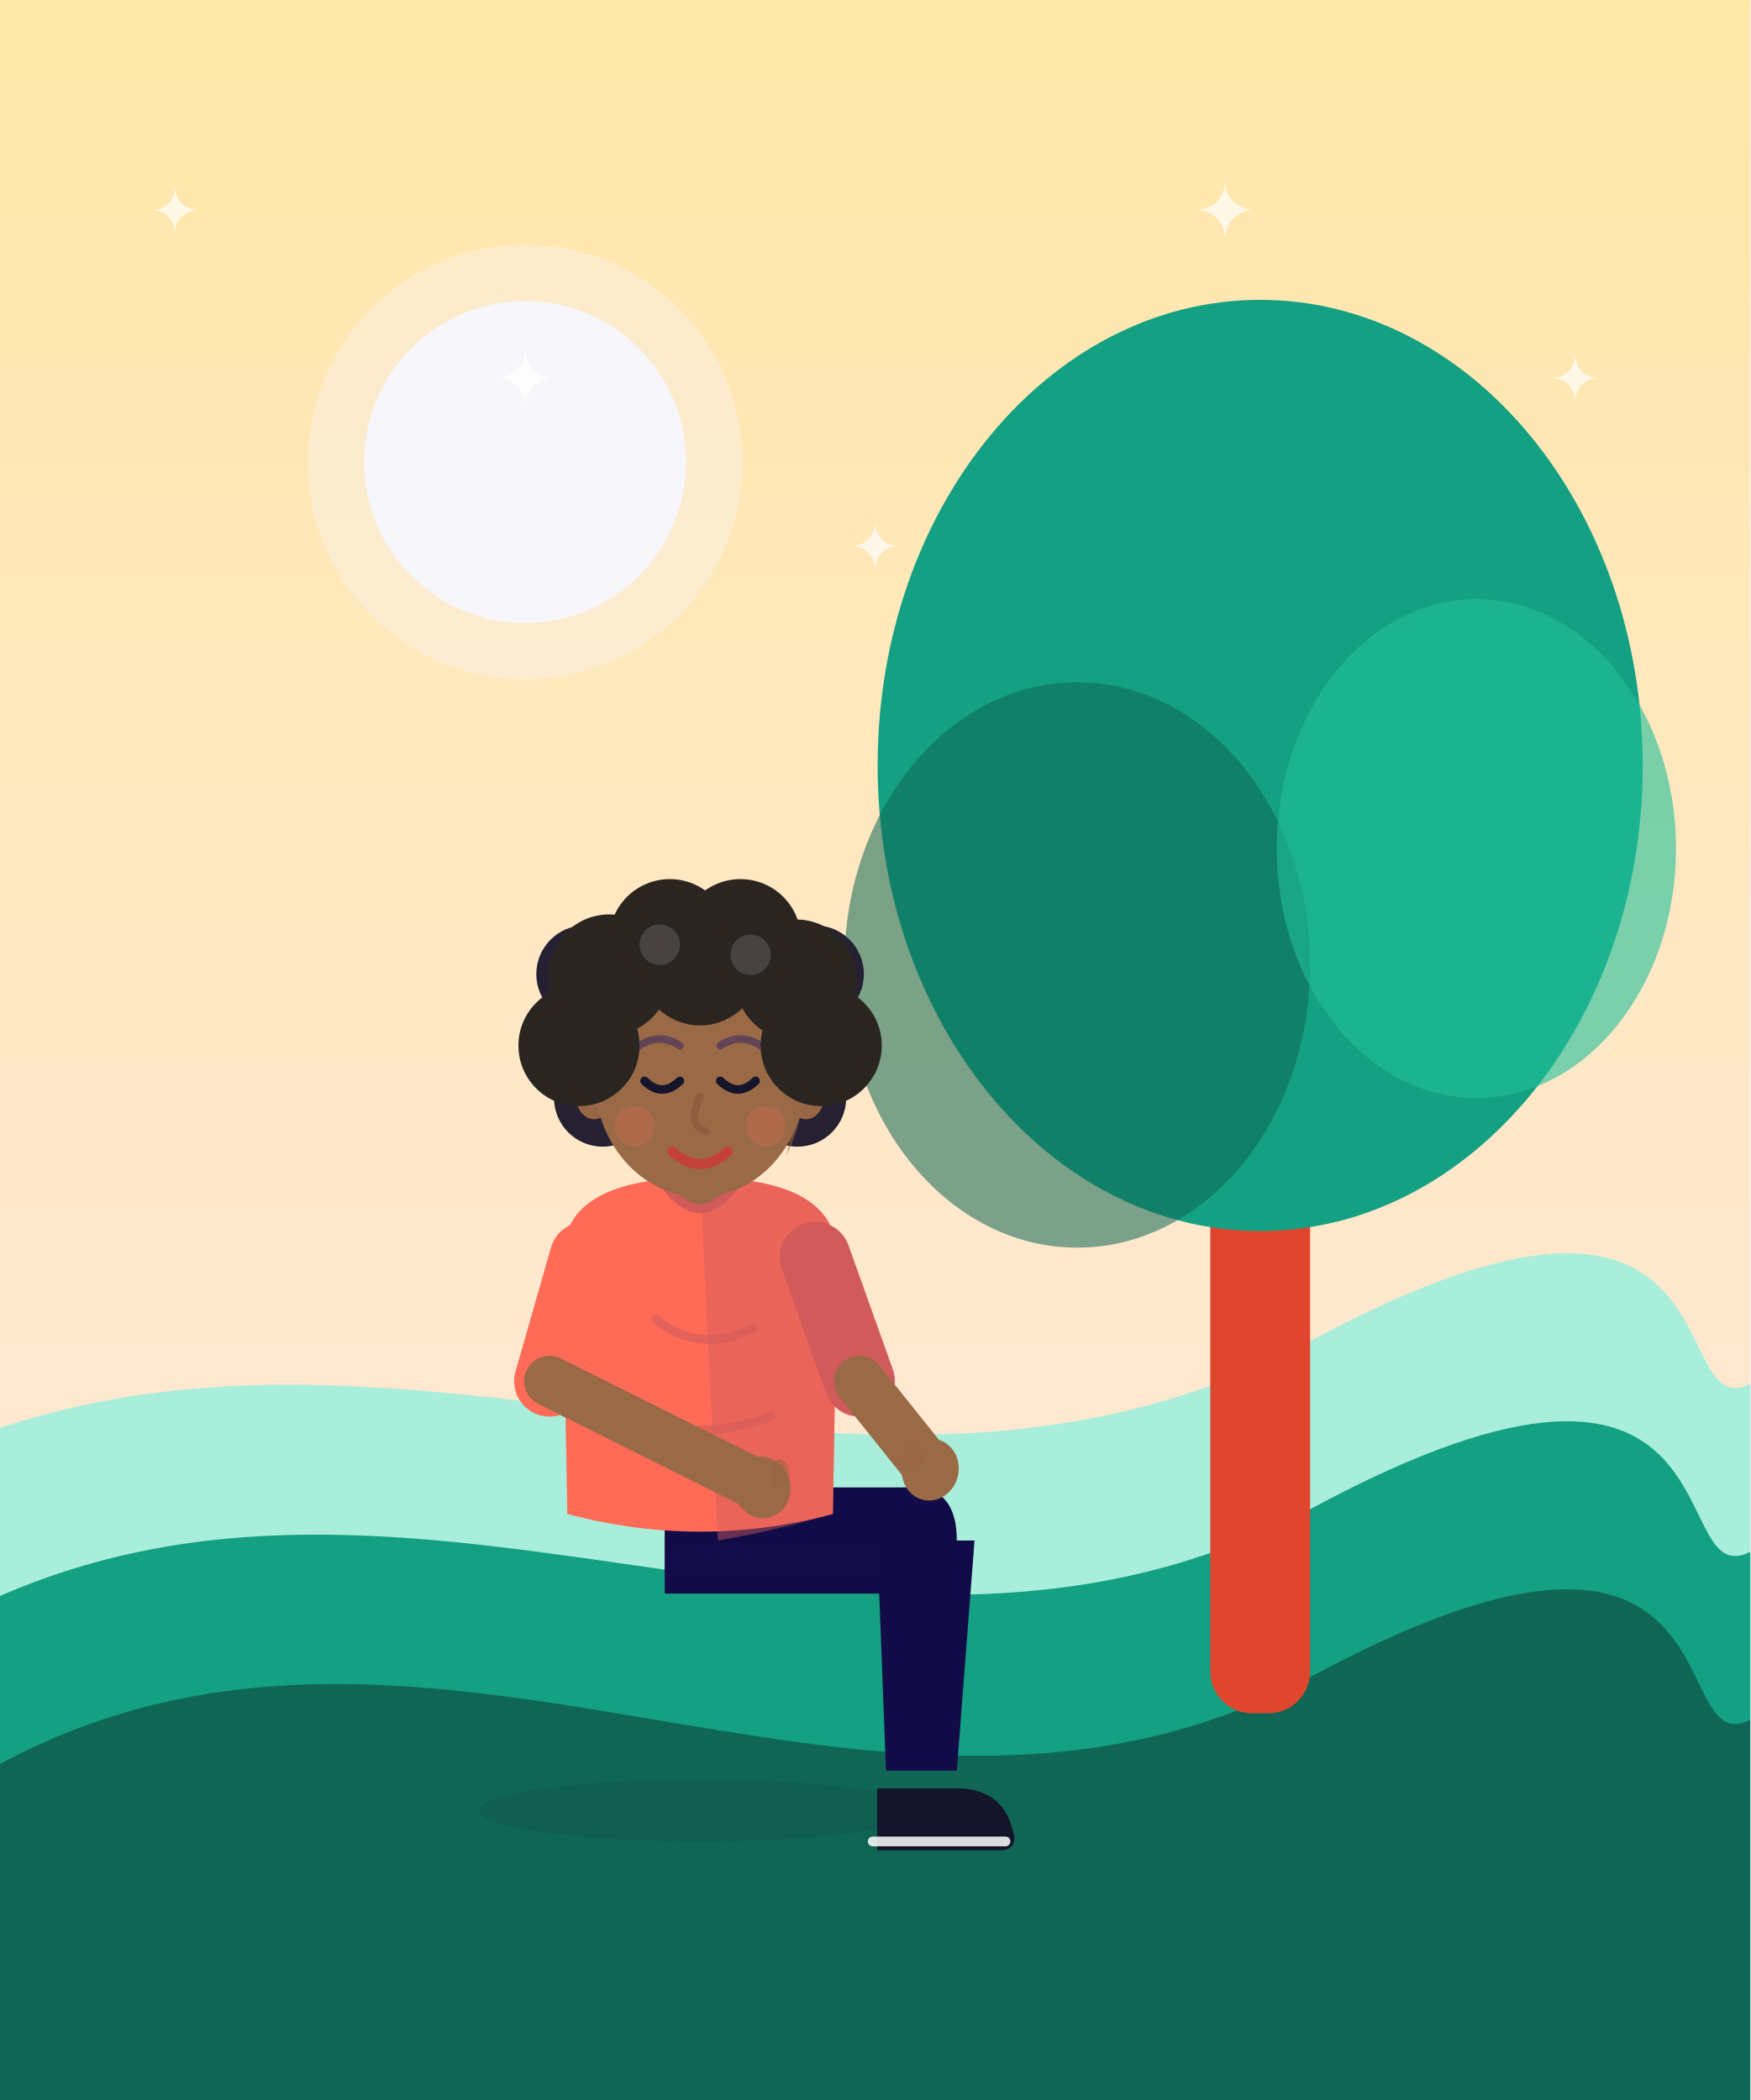
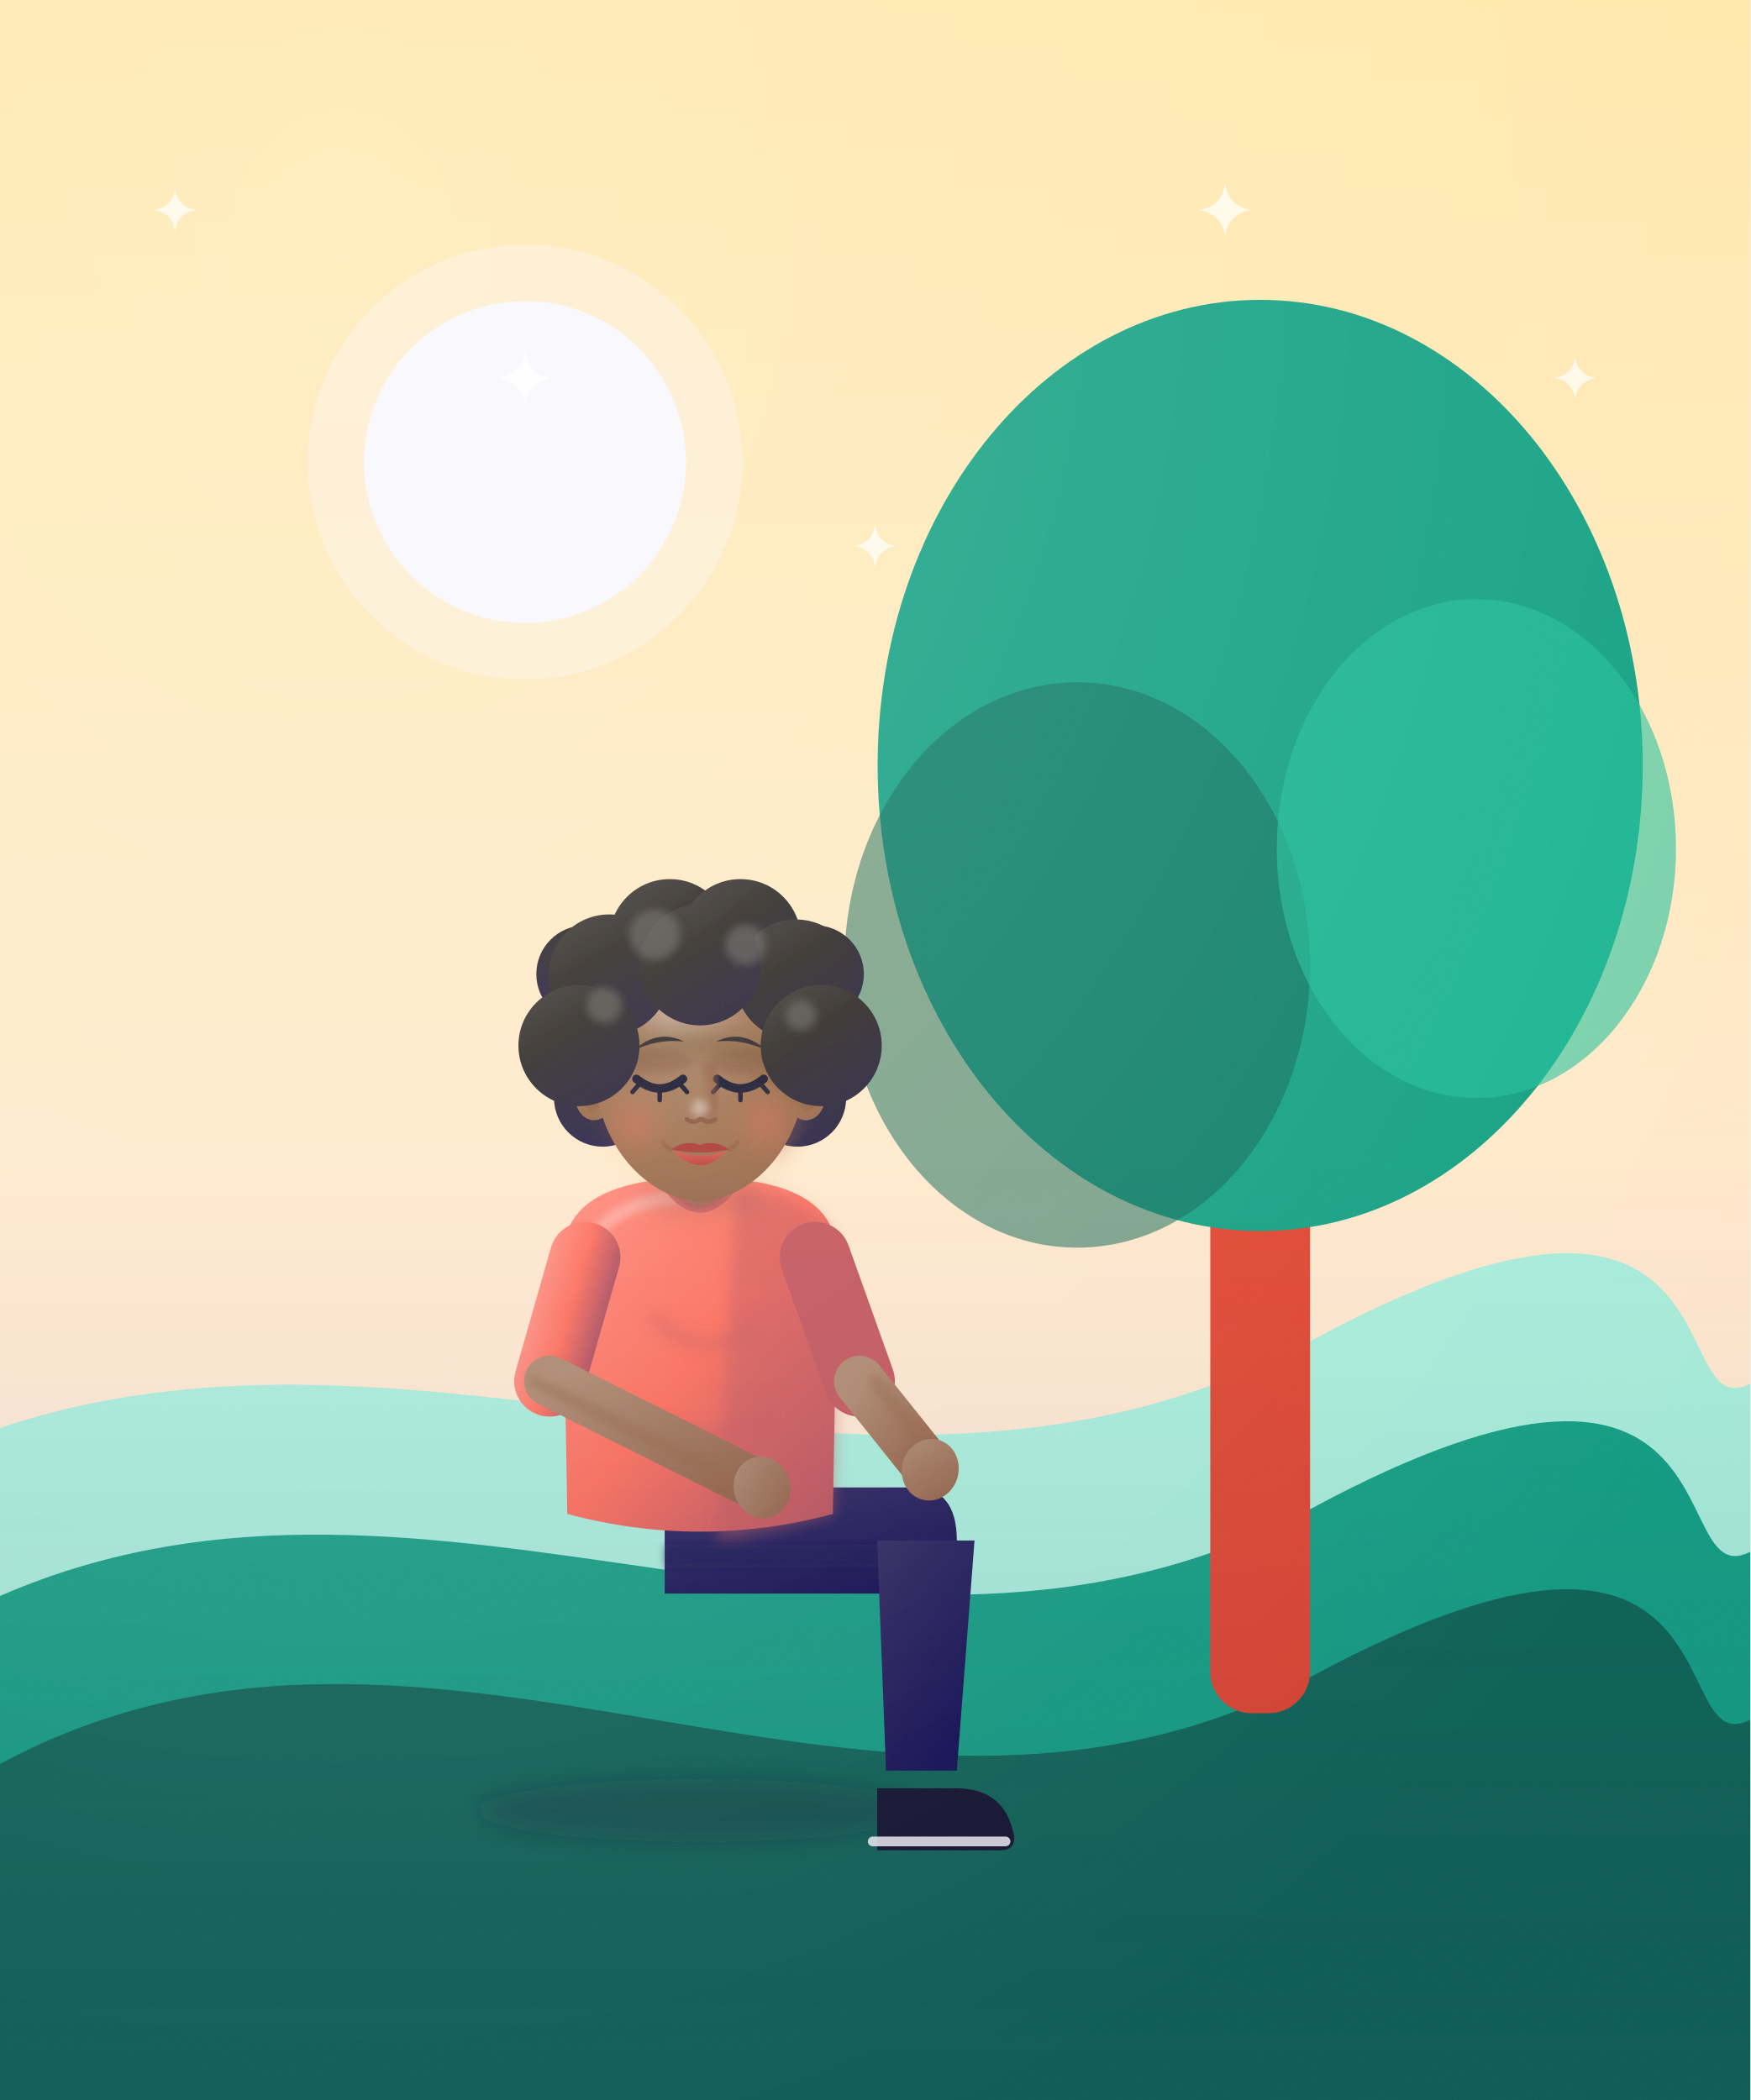
<svg xmlns="http://www.w3.org/2000/svg" viewBox="0 0 1304 1565" width="1304" height="1565" preserveAspectRatio="xMidYMid slice">
+   <defs>
+     <filter id="b1" x="-60%" y="-60%" width="220%" height="220%">
+       <feGaussianBlur stdDeviation="0.8" />
+     </filter>
+     <filter id="b2" x="-60%" y="-60%" width="220%" height="220%">
+       <feGaussianBlur stdDeviation="1.6" />
+     </filter>
+     <filter id="b3" x="-60%" y="-60%" width="220%" height="220%">
+       <feGaussianBlur stdDeviation="2.6" />
+     </filter>
+     <filter id="b5" x="-60%" y="-60%" width="220%" height="220%">
+       <feGaussianBlur stdDeviation="4.5" />
+     </filter>
+     <filter id="b8" x="-60%" y="-60%" width="220%" height="220%">
+       <feGaussianBlur stdDeviation="8" />
+     </filter>
+     <radialGradient id="pgl" cx="0.2" cy="0.12" r="0.95">
+       <stop offset="0" stop-color="#ffffff" stop-opacity="0.2" />
+       <stop offset="1" stop-color="#ffffff" stop-opacity="0" />
+     </radialGradient>
+     <linearGradient id="pvg" x1="0" y1="0.55" x2="0" y2="1">
+       <stop offset="0" stop-color="#1b1464" stop-opacity="0" />
+       <stop offset="1" stop-color="#1b1464" stop-opacity="0.14" />
+     </linearGradient>
+     <filter id="pgr" x="0" y="0" width="100%" height="100%">
+       <feTurbulence type="fractalNoise" baseFrequency="0.9" numOctaves="2" seed="7" />
+       <feColorMatrix type="saturate" values="0" />
+     </filter>
+   </defs>
  <defs>
    <linearGradient id="sg" x1="0" y1="0" x2="0" y2="1">
      <stop offset="0" stop-color="#ffe7a8" />
      <stop offset="1" stop-color="#ffe9e4" />
    </linearGradient>
  </defs>
  <rect x="0" y="0" width="1304" height="1565" rx="0" fill="url(#sg)" />
  <circle cx="391.2" cy="344.3" r="119.9" fill="#f7f7fb" />
  <circle cx="391.2" cy="344.3" r="161.9" fill="#f7f7fb" opacity="0.35" />
  <path d="M0 1064.2C326 954.7 652 1173.8 978 998.5S1238.8 1064.2 1304 1031.3V1565H0Z" fill="#a9eeda" />
  <path d="M0 1189.4C326 1047 652 1299 978 1123.7S1238.8 1189.4 1304 1156.5V1565H0Z" fill="#14a082" />
  <path d="M0 1314.6C326 1139.3 652 1424.2 978 1248.9S1238.8 1314.6 1304 1281.7V1565H0Z" fill="#0f6654" />
  <g transform="translate(938.9 1252) scale(6.196041)">
    <rect x="-6" y="-70" width="12" height="74" rx="5" fill="#e0452e" />
    <ellipse cx="0" cy="-110" rx="46" ry="56" fill="#14a082" />
    <ellipse cx="-22" cy="-86" rx="28" ry="34" fill="#0f6654" opacity="0.55" />
    <ellipse cx="26" cy="-100" rx="24" ry="30" fill="#1fbf9a" opacity="0.6" />
  </g>
  <g transform="translate(521.6 752.3) scale(3.297893 3.297893)">
-     <ellipse cx="0" cy="181" rx="50" ry="7" fill="#14142b" opacity="0.1" />
-     <circle cx="-24" cy="6" r="11" fill="#262132" />
-     <circle cx="-26" cy="-8" r="11" fill="#262132" />
-     <circle cx="24" cy="6" r="11" fill="#262132" />
-     <circle cx="26" cy="-8" r="11" fill="#262132" />
-     <circle cx="-22" cy="20" r="11" fill="#262132" />
-     <circle cx="22" cy="20" r="11" fill="#262132" />
-     <path d="M-8 108h56q10 0 10 12v8q0 4-4 4H-8z" fill="#110c47" />
-     <path d="M-8 128h60v-6H-8z" fill="#130e4d" opacity="0.5" />
-     <path d="M40 120h22l-4 52H42z" fill="#110c47" />
+     <defs>
+       <linearGradient id="t358" x1="0" y1="0" x2="1" y2="1">
+         <stop offset="0" stop-color="#ff8979" />
+         <stop offset="0.5" stop-color="#ff6b57" />
+         <stop offset="1" stop-color="#b14d5b" />
+       </linearGradient>
+       <linearGradient id="b359" x1="0" y1="0" x2="0.6" y2="1">
+         <stop offset="0" stop-color="#2e295d" />
+         <stop offset="1" stop-color="#150f51" />
+       </linearGradient>
+       <linearGradient id="k360" x1="0" y1="0" x2="1" y2="1">
+         <stop offset="0" stop-color="#ae886c" />
+         <stop offset="1" stop-color="#925e40" />
+       </linearGradient>
+       <linearGradient id="d361" x1="0" y1="0" x2="0.5" y2="1">
+         <stop offset="0" stop-color="#ff8170" />
+         <stop offset="1" stop-color="#a84a5c" />
+       </linearGradient>
+     </defs>
+     <g filter="url(#b3)">
+       <ellipse cx="0" cy="181" rx="50" ry="7" fill="#14142b" opacity="0.28" />
+     </g>
+     <defs>
+       <linearGradient id="h353" x1="0" y1="0" x2="0.6" y2="1">
+         <stop offset="0" stop-color="#3f3b37" />
+         <stop offset="0.45" stop-color="#2a2521" />
+         <stop offset="1" stop-color="#262035" />
+       </linearGradient>
+       <linearGradient id="hl354" x1="0" y1="0" x2="0" y2="1">
+         <stop offset="0" stop-color="#2a2521" />
+         <stop offset="1" stop-color="#231d43" />
+       </linearGradient>
+     </defs>
+     <circle cx="-24" cy="6" r="11" fill="url(#hl354)" />
+     <circle cx="-26" cy="-8" r="11" fill="url(#hl354)" />
+     <circle cx="24" cy="6" r="11" fill="url(#hl354)" />
+     <circle cx="26" cy="-8" r="11" fill="url(#hl354)" />
+     <circle cx="-22" cy="20" r="11" fill="url(#hl354)" />
+     <circle cx="22" cy="20" r="11" fill="url(#hl354)" />
+     <path d="M-8 108h56q10 0 10 12v8q0 4-4 4H-8z" fill="url(#b359)" />
+     <g filter="url(#b1)">
+       <path d="M-8 126h60v-5H-8z" fill="#140e4f" opacity="0.5" />
+     </g>
+     <path d="M40 120h22l-4 52H42z" fill="url(#b359)" />
    <path d="M40 176h18q11 0 13 11q0 3-3 3h-28z" fill="#14142b" />
+     <g filter="url(#b1)">
+       <path d="M46 179h12" stroke="#8a8a95" stroke-width="2" opacity="0.5" />
+     </g>
    <path d="M39 188h30" stroke="#fff" stroke-width="2.2" stroke-linecap="round" opacity="0.85" />
-     <path d="M-7 26h14v16Q0 48 -7 42Z" fill="#9a6a47" />
-     <path d="M-7 36Q0 44 7 36V42Q0 48 -7 42Z" fill="#966343" opacity="0.6" />
-     <path d="M-31 56C-31 42-17 38 0 38S31 42 31 56L30 114Q0 122 -30 114Z" fill="#ff6b57" />
-     <path d="M0 38C17 38 31 42 31 56L30 114Q16 118 4 120Z" fill="#d15a5a" opacity="0.45" />
-     <path d="M-10 70Q0 78 12 72M-14 92Q0 98 16 92" stroke="#d15a5a" stroke-width="2" fill="none" stroke-linecap="round" opacity="0.6" />
-     <path d="M-9 38Q0 52 9 38" fill="#9a6a47" />
-     <path d="M-9 38Q0 52 9 38" stroke="#d15a5a" stroke-width="2" fill="none" />
-     <path d="M-26 56L-34 84" stroke="#ff6b57" stroke-width="16" stroke-linecap="round" fill="none" />
-     <path d="M-34 84L14 108" stroke="#9a6a47" stroke-width="11.5" stroke-linecap="round" fill="none" />
-     <path d="M-34 84L-10 96" stroke="#ff6b57" stroke-width="15" stroke-linecap="round" fill="none" opacity="0" />
-     <ellipse cx="14" cy="108" rx="6.4" ry="7" fill="#9a6a47" transform="rotate(-14 14 108)" />
-     <ellipse cx="18" cy="105" rx="2.2" ry="3.4" fill="#966343" opacity="0.5" />
-     <path d="M26 56L36 84" stroke="#d15a5a" stroke-width="16" stroke-linecap="round" fill="none" />
-     <path d="M36 84L52 104" stroke="#9a6a47" stroke-width="11.5" stroke-linecap="round" fill="none" />
-     <path d="M36 84L44 94" stroke="#d15a5a" stroke-width="15" stroke-linecap="round" fill="none" opacity="0" />
-     <ellipse cx="52" cy="104" rx="6.4" ry="7" fill="#9a6a47" transform="rotate(14 52 104)" />
-     <ellipse cx="48" cy="101" rx="2.2" ry="3.4" fill="#966343" opacity="0.5" />
+     <path d="M-7 26h14v16Q0 48 -7 42Z" fill="url(#k360)" />
+     <g filter="url(#b1)">
+       <path d="M-7 34Q0 46 7 34V44Q0 50 -7 44Z" fill="#946141" opacity="0.55" />
+     </g>
+     <path d="M-31 56C-31 42-17 38 0 38S31 42 31 56L30 114Q0 122 -30 114Z" fill="url(#t358)" />
+     <g filter="url(#b2)">
+       <path d="M8 40C26 42 31 50 31 56L30 114Q16 118 4 120Z" fill="#c4545a" opacity="0.5" />
+       <path d="M-10 70Q0 80 12 72M-14 92Q0 100 16 92" stroke="#c4545a" stroke-width="3" fill="none" stroke-linecap="round" opacity="0.4" />
+     </g>
+     <g filter="url(#b1)">
+       <path d="M-24 52C-20 44-8 42 0 42" stroke="#ffbcb3" stroke-width="3" fill="none" opacity="0.6" />
+     </g>
+     <path d="M-9 38Q0 52 9 38" fill="url(#k360)" />
+     <path d="M-9 38Q0 52 9 38" stroke="#c4545a" stroke-width="1.8" fill="none" opacity="0.8" />
+     <path d="M-26 56L-34 84" stroke="url(#t358)" stroke-width="16" stroke-linecap="round" fill="none" />
+     <path d="M-34 84L14 108" stroke="url(#k360)" stroke-width="11.5" stroke-linecap="round" fill="none" />
+     <g filter="url(#b1)">
+       <path d="M-34 84L14 108" stroke="#946141" stroke-width="3" stroke-linecap="round" fill="none" opacity="0.4" transform="translate(-3.5 0)" />
+     </g>
+     <ellipse cx="14" cy="108" rx="6.4" ry="7" fill="url(#k360)" transform="rotate(-14 14 108)" />
+     <path d="M26 56L36 84" stroke="#c4545a" stroke-width="16" stroke-linecap="round" fill="none" />
+     <path d="M36 84L52 104" stroke="url(#k360)" stroke-width="11.5" stroke-linecap="round" fill="none" />
+     <g filter="url(#b1)">
+       <path d="M36 84L52 104" stroke="#946141" stroke-width="3" stroke-linecap="round" fill="none" opacity="0.4" transform="translate(3.5 0)" />
+     </g>
+     <ellipse cx="52" cy="104" rx="6.4" ry="7" fill="url(#k360)" transform="rotate(14 52 104)" />
    <g transform="translate(0 15) scale(1.14)">
-       <ellipse cx="-21" cy="4" rx="3.6" ry="4.6" fill="#976645" />
-       <ellipse cx="21" cy="4" rx="3.6" ry="4.6" fill="#976645" />
-       <ellipse cx="0" cy="0" rx="21" ry="24" fill="#9a6a47" />
-       <path d="M10-22C22-18 24 2 17 16C20 6 19-12 10-22Z" fill="#976544" opacity="0.55" />
-       <path d="M-12-6q4-2.6 8 0M4-6q4-2.6 8 0" stroke="#543b57" stroke-width="1.5" fill="none" stroke-linecap="round" opacity="0.8" />
-       <path d="M-11 1q3.5 3.4 7 0M4 1q3.5 3.4 7 0" stroke="#14142b" stroke-width="1.7" fill="none" stroke-linecap="round" />
-       <path d="M0 4q-2.6 6 1.2 7" stroke="#915d3f" stroke-width="1.5" fill="none" stroke-linecap="round" />
-       <path d="M-5.5 15q5.5 5 11 0" stroke="#c4413a" stroke-width="2" fill="none" stroke-linecap="round" />
-       <circle cx="-13" cy="10" r="4" fill="#ff6b57" opacity="0.2" />
-       <circle cx="13" cy="10" r="4" fill="#ff6b57" opacity="0.2" />
-       <circle cx="-18" cy="-20" r="12" fill="#2a2521" />
-       <circle cx="-6" cy="-27" r="12" fill="#2a2521" />
-       <circle cx="8" cy="-27" r="12" fill="#2a2521" />
-       <circle cx="19" cy="-19" r="12" fill="#2a2521" />
-       <circle cx="-24" cy="-6" r="12" fill="#2a2521" />
-       <circle cx="24" cy="-6" r="12" fill="#2a2521" />
-       <circle cx="0" cy="-22" r="12" fill="#2a2521" />
-       <circle cx="-8" cy="-26" r="4" fill="#66625f" opacity="0.5" />
-       <circle cx="10" cy="-24" r="4" fill="#66625f" opacity="0.5" />
+       <defs>
+         <radialGradient id="s355" cx="0.38" cy="0.3" r="0.85">
+           <stop offset="0" stop-color="#aa8264" />
+           <stop offset="0.6" stop-color="#9a6a47" />
+           <stop offset="1" stop-color="#956242" />
+         </radialGradient>
+       </defs>
+       <ellipse cx="-21" cy="4" rx="3.8" ry="4.8" fill="#976544" />
+       <ellipse cx="-21.4" cy="4.4" rx="1.6" ry="2.6" fill="#905c3e" opacity="0.6" />
+       <ellipse cx="21" cy="4" rx="3.8" ry="4.8" fill="#976544" />
+       <ellipse cx="21.4" cy="4.4" rx="1.6" ry="2.6" fill="#905c3e" opacity="0.6" />
+       <path d="M-21-2C-21-18-11-24 0-24C11-24 21-18 21-2C21 12 12 24 0 25C-12 24-21 12-21-2Z" fill="url(#s355)" />
+       <g filter="url(#b2)">
+         <path d="M11-22C24-16 24 8 14 19C19 6 18-10 11-22Z" fill="#946141" opacity="0.38" />
+       </g>
+       <g filter="url(#b3)">
+         <ellipse cx="-3" cy="-13" rx="9" ry="4" fill="#fff" opacity="0.28" />
+         <ellipse cx="0" cy="24" rx="12" ry="3.6" fill="#8d573b" opacity="0.3" />
+       </g>
+       <defs>
+         <radialGradient id="i356" cx="0.5" cy="0.5" r="0.5">
+           <stop offset="0" stop-color="#6b4a32" />
+           <stop offset="1" stop-color="#2a1810" />
+         </radialGradient>
+         <linearGradient id="l357" x1="0" y1="0" x2="0" y2="1">
+           <stop offset="0" stop-color="#d9584a" />
+           <stop offset="1" stop-color="#b73a36" />
+         </linearGradient>
+       </defs>
+       <g filter="url(#b1)">
+         <ellipse cx="-8" cy="-2.6" rx="6.4" ry="2.4" fill="#8d573b" opacity="0.4" />
+         <ellipse cx="8" cy="-2.6" rx="6.4" ry="2.4" fill="#8d573b" opacity="0.4" />
+       </g>
+       <path d="M-13.2-5Q-8.4-9.4-3.2-6.8Q-8.4-7.4-13.2-5Z" fill="#28222b" />
+       <path d="M3.2-6.8Q8.4-9.4 13.2-5Q8.4-7.4 3.2-6.8Z" fill="#28222b" />
+       <path d="M-12.6 0.6Q-8 4.4 -3.4 0.6" stroke="#14142b" stroke-width="1.7" fill="none" stroke-linecap="round" />
+       <path d="M-12 1.6l-1.4 1.6M-8 3l0 1.8M-4 1.6l1.4 1.6" stroke="#14142b" stroke-width="0.9" stroke-linecap="round" />
+       <path d="M3.4 0.6Q8 4.4 12.6 0.6" stroke="#14142b" stroke-width="1.7" fill="none" stroke-linecap="round" />
+       <path d="M4 1.6l-1.4 1.6M8 3l0 1.8M12 1.6l1.4 1.6" stroke="#14142b" stroke-width="0.9" stroke-linecap="round" />
+       <g filter="url(#b1)">
+         <path d="M1.8-1Q4 5.5 1 8" stroke="#8d573b" stroke-width="2.6" fill="none" stroke-linecap="round" opacity="0.55" />
+       </g>
+       <g filter="url(#b1)">
+         <circle cx="0" cy="6.4" r="1.7" fill="#fff" opacity="0.4" />
+       </g>
+       <path d="M-2.6 8.6q1.2 1 2.6 0M0.4 8.6q1.2 1 2.6 0" stroke="#8a5339" stroke-width="0.9" fill="none" stroke-linecap="round" />
+       <path d="M-5.8 14.6Q-2.8 12.6 0 13.7Q2.8 12.6 5.8 14.6Q0 15.8-5.8 14.6Z" fill="#a93430" />
+       <path d="M-5.4 14.8Q0 20.6 5.4 14.8Q0 16.8-5.4 14.8Z" fill="url(#l357)" />
+       <path d="M-5.8 14.6q-1-.4-1.6-1.4M5.8 14.6q1-.4 1.6-1.4" stroke="#8d573b" stroke-width="0.9" fill="none" stroke-linecap="round" opacity="0.6" />
+       <g filter="url(#b3)">
+         <circle cx="-13" cy="9.5" r="4.4" fill="#ff6b57" opacity="0.32" />
+         <circle cx="13" cy="9.5" r="4.4" fill="#ff6b57" opacity="0.32" />
+       </g>
+       <g filter="url(#b2)">
+         <path d="M-22-2C-14-12 10-12 22-2L22 5C10-6-14-6-22 5Z" fill="#3a1d14" opacity="0.2" />
+       </g>
+       <circle cx="-18" cy="-20" r="12" fill="url(#h353)" />
+       <circle cx="-6" cy="-27" r="12" fill="url(#h353)" />
+       <circle cx="8" cy="-27" r="12" fill="url(#h353)" />
+       <circle cx="19" cy="-19" r="12" fill="url(#h353)" />
+       <circle cx="-24" cy="-6" r="12" fill="url(#h353)" />
+       <circle cx="24" cy="-6" r="12" fill="url(#h353)" />
+       <circle cx="0" cy="-22" r="12" fill="url(#h353)" />
+       <g filter="url(#b1)">
+         <circle cx="-9" cy="-28" r="5" fill="#726f6c" opacity="0.5" />
+       </g>
+       <g filter="url(#b1)">
+         <circle cx="9" cy="-26" r="4" fill="#726f6c" opacity="0.5" />
+       </g>
+       <g filter="url(#b1)">
+         <circle cx="-19" cy="-14" r="3.5" fill="#726f6c" opacity="0.5" />
+       </g>
+       <g filter="url(#b1)">
+         <circle cx="20" cy="-12" r="3" fill="#726f6c" opacity="0.5" />
+       </g>
    </g>
  </g>
  <path d="M130.4 140.51Q132.319 154.581 146.39 156.5Q132.319 158.419 130.4 172.49Q128.481 158.419 114.41 156.5Q128.481 154.581 130.4 140.51Z" fill="#ffffff" opacity="0.7" />
  <path d="M391.2 261.71Q393.599 279.301 411.19 281.7Q393.599 284.099 391.2 301.69Q388.801 284.099 371.21 281.7Q388.801 279.301 391.2 261.71Z" fill="#ffffff" opacity="0.7" />
  <path d="M652 390.91Q653.919 404.981 667.99 406.9Q653.919 408.819 652 422.89Q650.081 408.819 636.01 406.9Q650.081 404.981 652 390.91Z" fill="#ffffff" opacity="0.7" />
  <path d="M912.8 136.51Q915.199 154.101 932.79 156.5Q915.199 158.899 912.8 176.49Q910.401 158.899 892.81 156.5Q910.401 154.101 912.8 136.51Z" fill="#ffffff" opacity="0.7" />
  <path d="M1173.6 265.71Q1175.519 279.781 1189.59 281.7Q1175.519 283.619 1173.6 297.69Q1171.681 283.619 1157.61 281.7Q1171.681 279.781 1173.6 265.71Z" fill="#ffffff" opacity="0.7" />
+   <rect width="1304" height="1565" fill="url(#pgl)" />
+   <rect width="1304" height="1565" fill="url(#pvg)" />
+   <rect width="1304" height="1565" filter="url(#pgr)" opacity="0.16" style="mix-blend-mode:soft-light" />
</svg>
